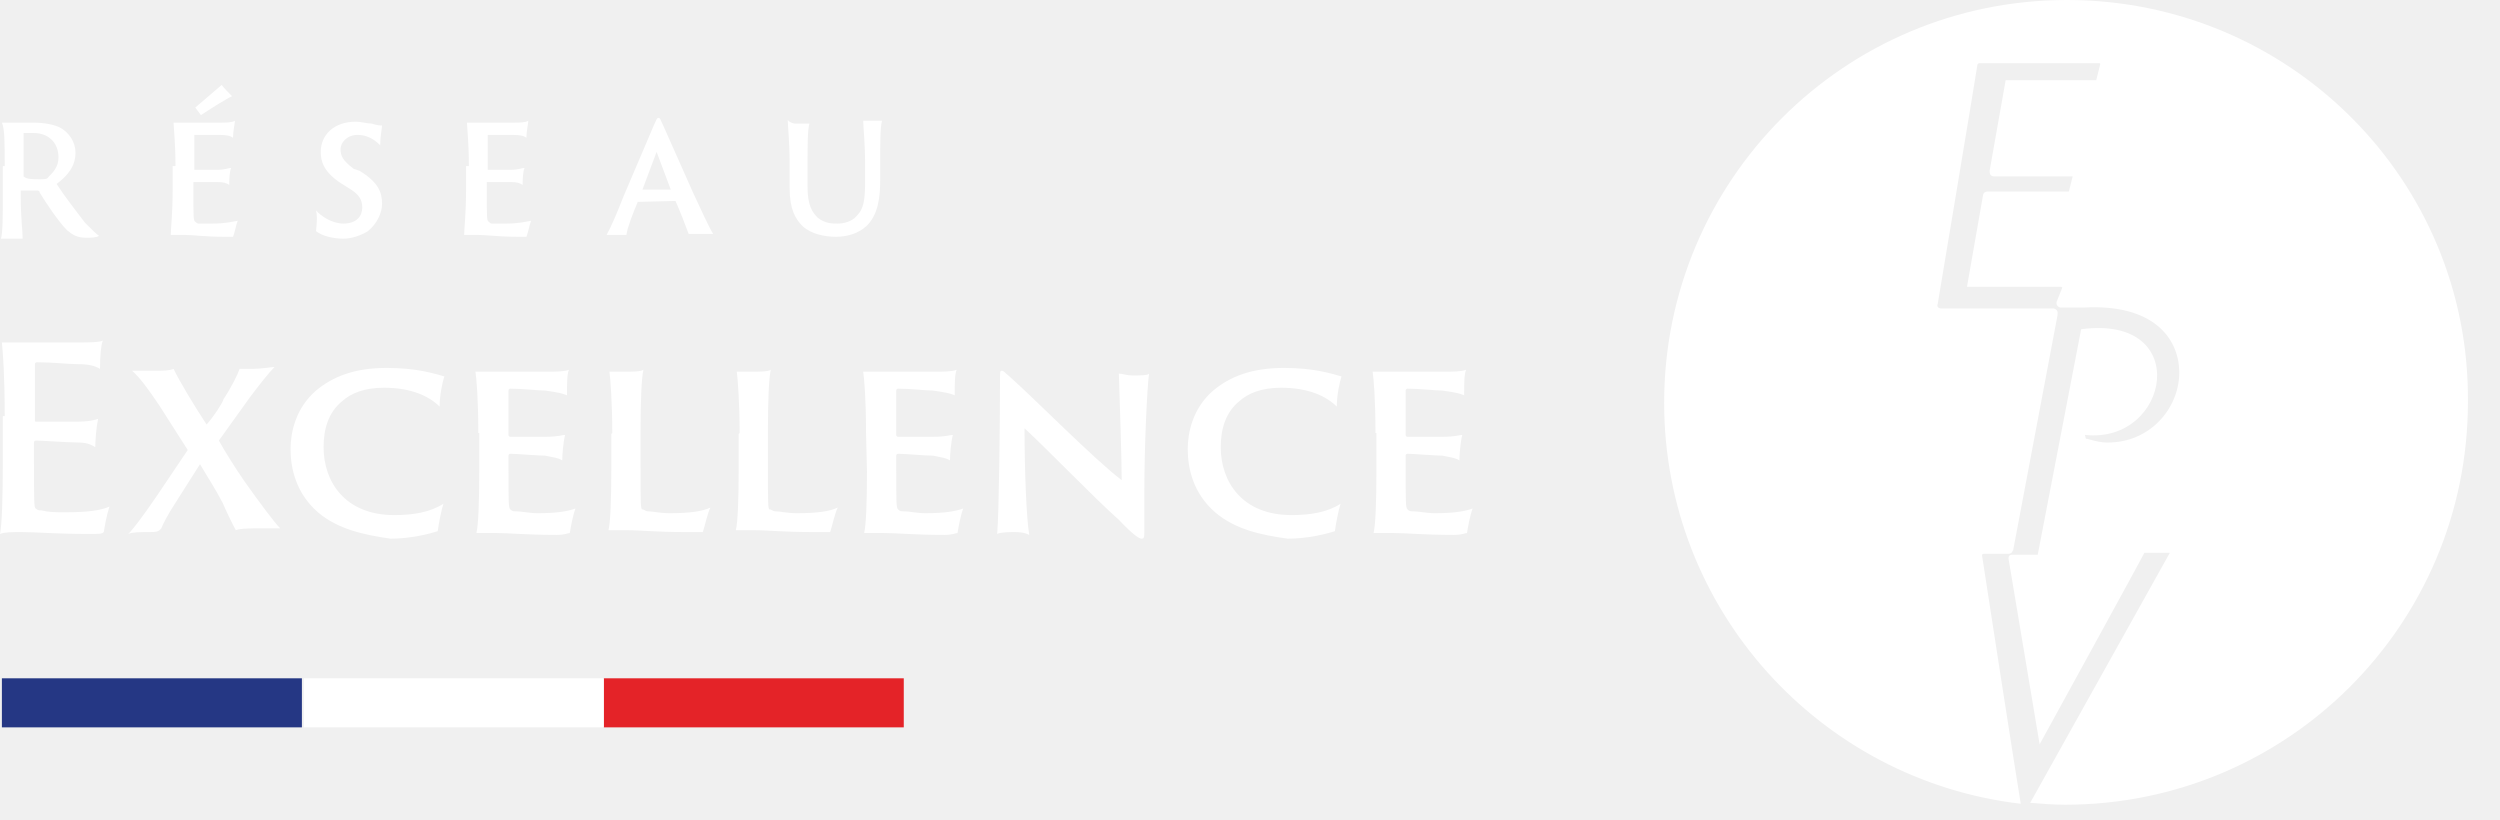
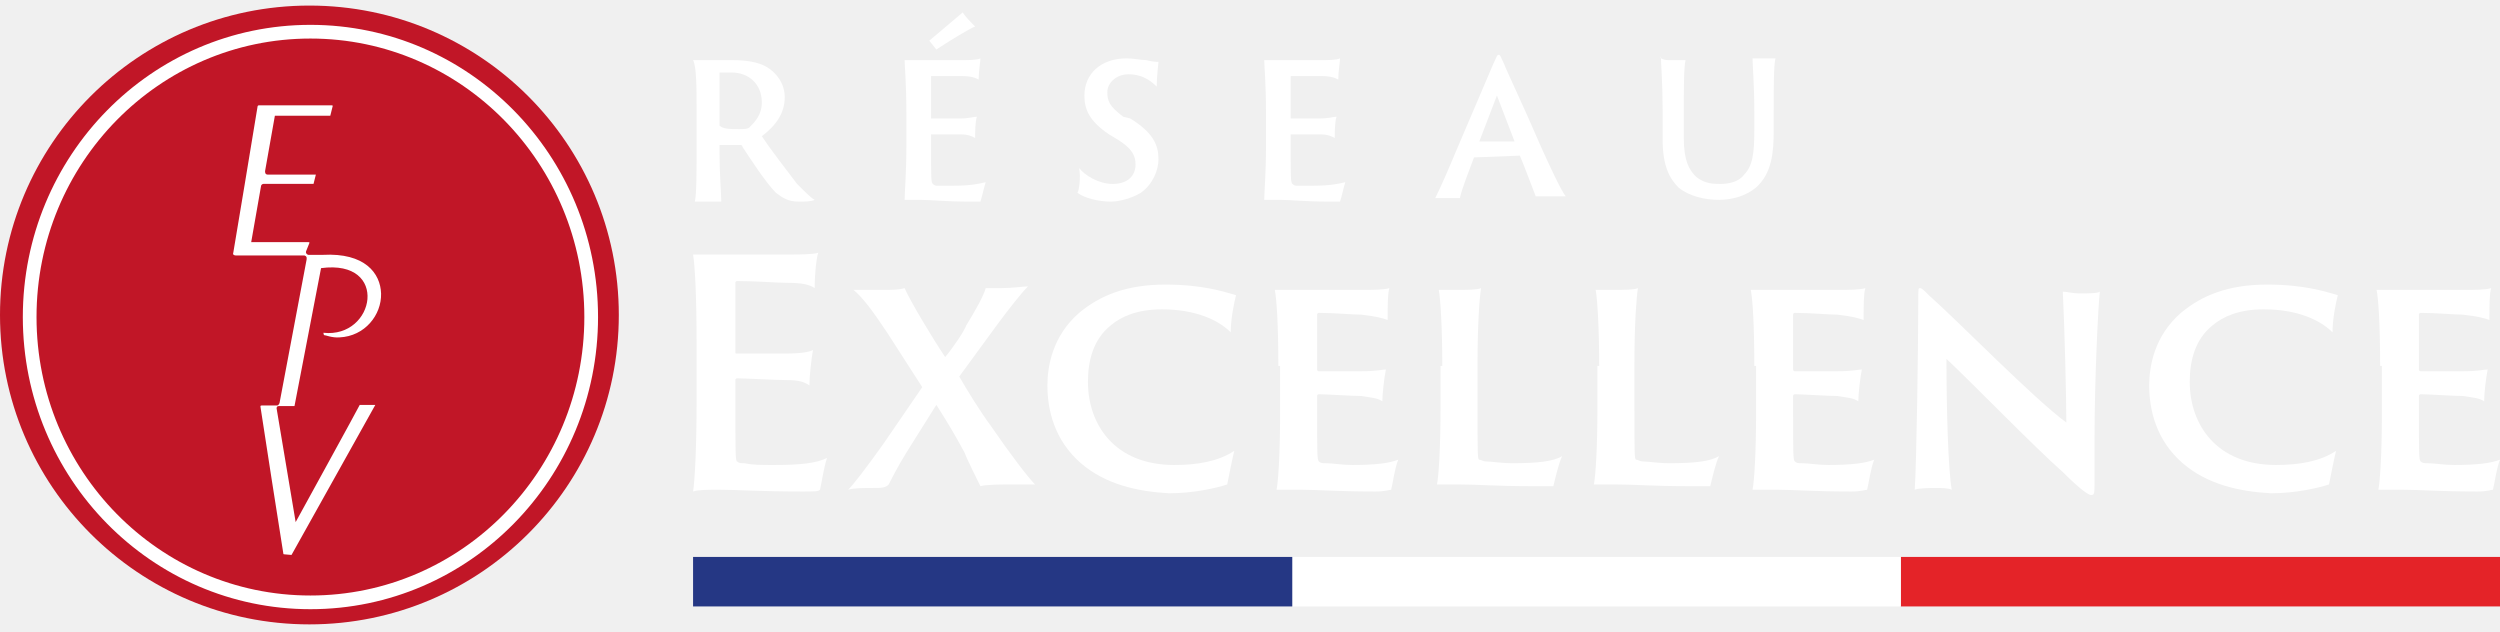
- <svg xmlns="http://www.w3.org/2000/svg" version="1.1" id="Calque_1" x="0px" y="0px" viewBox="0 0 265 86.9" style="enable-background:new 0 0 265 86.9;" xml:space="preserve">
-   <style type="text/css">
- 	.st0{fill:#FFFFFF;}
- 	.st1{fill:#E42328;}
- 	.st2{fill:#253784;}
- </style>
-   <path class="st0" d="M219.1,0c-23.6,0-42.7,19.1-42.7,42.7c0,21.9,16.5,40,37.8,42.5c-0.3-1.7-4.1-26.2-4.1-26.3  c0-0.1,0-0.2,0.2-0.2h2.6c0.4,0,0.4-0.3,0.5-0.4l4.7-24.9c0,0,0,0,0-0.1c0.1-0.5-0.4-0.6-0.4-0.6c-2.5,0-11.9,0-11.9,0  s-0.6,0-0.4-0.5c0,0,3.9-23.3,4.2-25.3c0-0.1,0.1-0.2,0.2-0.2h12.7c0.2,0,0.1,0.2,0.1,0.2l-0.4,1.6h-9.6l-1.7,9.6  c0,0.2,0,0.6,0.5,0.6h8.3l-0.4,1.6c0,0,0,0-0.1,0h-8.5c-0.4,0-0.5,0.3-0.5,0.4l-1.7,9.7h9.9c0.2,0,0.2,0.1,0.2,0.1L218,32  c-0.1,0.4,0.3,0.6,0.4,0.6h2.5c7.3-0.4,10,3.2,10.1,6.7c0.1,3.7-2.8,7.4-7.2,7.6c-1.3,0.1-2.4-0.4-2.7-0.4l-0.1-0.4  c9,1,11.5-12.8-0.4-11.2L216,58.8h-2.7c-0.4,0-0.4,0.3-0.4,0.4l3.3,19.7c0,0,11.1-20.2,11.1-20.3h2.7l-14.8,26.5  c1.2,0.1,2.5,0.2,3.7,0.2c23.6,0,42.7-19.1,42.7-42.7C261.8,19.1,242.7,0,219.1,0z" />
-   <g>
-     <path class="st0" d="M0.5,17.6c0-2.3,0-4-0.3-4.6c0.3,0,0.6,0,0.9,0s1.7,0,2.4,0c1.2,0,2.3,0.2,3,0.6C7.3,14.1,8,15,8,16.2   c0,1.4-0.8,2.4-2,3.3c0.9,1.4,2.1,2.9,3,4.1c0.8,0.8,1.2,1.2,1.5,1.4c-0.3,0.2-0.9,0.2-1.4,0.2c-0.9,0-1.4-0.3-2-0.8   c-0.9-0.9-2.3-3-2.9-4c0-0.2-0.2-0.2-0.2-0.2c-0.3,0-1.2,0-1.8,0c0,0,0,0,0,0.2V21c0,2,0.2,3.5,0.2,4.3c-0.2,0-0.6,0-0.9,0   c-0.5,0-1.1,0-1.4,0c0.2-0.6,0.2-2.6,0.2-4.6v-3.1H0.5z M2.5,18.7C2.5,18.8,2.5,18.8,2.5,18.7C2.8,19,3.4,19,4.2,19   c0.5,0,0.8,0,0.9-0.2c0.5-0.5,1.1-1.1,1.1-2.1c0-1.7-1.2-2.6-2.6-2.6c-0.5,0-0.8,0-1.1,0c0,0,0,0,0,0.2V18.7z" />
-     <path class="st0" d="M18.6,17.6c0-2.6-0.2-4.1-0.2-4.6c0.3,0,0.8,0,1.2,0h3.8c0.5,0,1.2,0,1.5-0.2c0,0.3-0.2,1.1-0.2,1.8   c-0.3-0.2-0.6-0.3-1.5-0.3c-0.5,0-1.5,0-2.6,0V18c0.3,0,2,0,2.4,0c0.9,0,1.2-0.2,1.5-0.2c-0.2,0.5-0.2,1.4-0.2,1.8   c-0.3-0.2-0.6-0.3-1.2-0.3c-0.5,0-2.1,0-2.6,0v0.9c0,2.9,0,3.2,0.2,3.3c0,0,0.2,0.2,0.3,0.2c0.5,0,0.9,0,1.5,0   c1.4,0,2.1-0.2,2.7-0.3c-0.2,0.5-0.3,1.2-0.5,1.7c0,0-0.3,0-0.9,0c-2.1,0-3.3-0.2-4.3-0.2c-0.6,0-1.1,0-1.4,0   c0-0.6,0.2-2.3,0.2-4.6v-2.7H18.6z M23.5,9c0.2,0.3,0.8,0.9,1.1,1.2c-0.5,0.2-2.4,1.4-3.3,2l-0.6-0.8L23.5,9z" />
-     <path class="st0" d="M33.5,22.3c0.5,0.6,1.7,1.4,2.9,1.4c1.4,0,2-0.8,2-1.7c0-0.8-0.3-1.4-1.5-2.1l-0.8-0.5   c-1.8-1.2-2.1-2.3-2.1-3.3c0-1.8,1.4-3.2,3.7-3.2c0.6,0,1.2,0.2,1.7,0.2c0.6,0.2,0.9,0.2,1.1,0.2c0,0.2-0.2,1.2-0.2,2.1   c-0.3-0.3-1.1-1.1-2.4-1.1c-1.1,0-1.8,0.8-1.8,1.5s0.2,1.2,1.4,2.1l0.6,0.2c2,1.2,2.4,2.3,2.4,3.5c0,0.9-0.5,2.1-1.5,2.9   c-0.8,0.5-1.8,0.8-2.6,0.8c-1.1,0-2.3-0.3-2.9-0.8C33.5,24.3,33.7,23.1,33.5,22.3z" />
-     <path class="st0" d="M49.7,17.6c0-2.6-0.2-4.1-0.2-4.6c0.3,0,0.8,0,1.2,0h3.8c0.5,0,1.2,0,1.5-0.2c0,0.3-0.2,1.1-0.2,1.8   c-0.3-0.2-0.6-0.3-1.5-0.3c-0.5,0-1.5,0-2.6,0V18c0.3,0,2,0,2.4,0c0.9,0,1.2-0.2,1.5-0.2c-0.2,0.5-0.2,1.4-0.2,1.8   c-0.3-0.2-0.6-0.3-1.2-0.3c-0.5,0-2.1,0-2.6,0v0.9c0,2.9,0,3.2,0.2,3.3c0,0,0.2,0.2,0.3,0.2c0.5,0,0.9,0,1.5,0   c1.4,0,2.1-0.2,2.7-0.3c-0.2,0.5-0.3,1.2-0.5,1.7c0,0-0.3,0-0.9,0c-2.1,0-3.3-0.2-4.3-0.2c-0.6,0-1.1,0-1.4,0   c0-0.6,0.2-2.3,0.2-4.6v-2.7H49.7z" />
-     <path class="st0" d="M67.6,21.4c-0.5,1.2-1.1,2.7-1.2,3.5c-0.2,0-0.5,0-0.9,0c-0.4,0-1.1,0-1.2,0c0.5-0.9,1.1-2.3,1.8-4.1l3.2-7.5   c0.3-0.6,0.3-0.8,0.5-0.8s0.2,0.2,0.5,0.8c0.2,0.5,1.8,4,3.2,7.2c0.8,1.7,1.7,3.7,2.1,4.3c-0.5,0-0.8,0-1.1,0c-0.6,0-1.2,0-1.5,0   c-0.3-0.8-0.9-2.4-1.4-3.5L67.6,21.4z M71.1,20.1l-1.5-4l-1.5,4H71.1z" />
-     <path class="st0" d="M84.3,13.1c0.6,0,1.2,0,1.5,0c-0.2,0.6-0.2,2.4-0.2,4.6v2.1c0,2,0.5,2.7,1.1,3.3c0.8,0.6,1.5,0.6,2.1,0.6   c0.6,0,1.5-0.2,2-0.8c0.8-0.8,0.9-1.8,0.9-3.8v-1.7c0-2.3-0.2-4-0.2-4.6c0.2,0,0.6,0,0.9,0c0.5,0,0.9,0,1.1,0   c-0.2,0.6-0.2,2.4-0.2,4.6v1.7c0,1.8-0.2,3.7-1.5,4.9c-0.9,0.8-2.1,1.1-3.2,1.1c-1.2,0-2.6-0.3-3.5-1.1c-0.8-0.8-1.4-1.8-1.4-4.1   v-2.6c0-2.3-0.2-4.1-0.2-4.6C83.6,12.9,84,13.1,84.3,13.1z" />
-   </g>
-   <g>
-     <path class="st0" d="M0.5,44.1c0-4.4-0.2-6.8-0.3-7.8c0.5,0,1.4,0,2.1,0h6.2c0.8,0,2,0,2.4-0.2c-0.2,0.5-0.3,1.7-0.3,3   c-0.5-0.3-1.1-0.5-2.4-0.5c-0.9,0-2.6-0.2-4.3-0.2c0,0-0.2,0-0.2,0.2v5.9c0,0.2,0,0.2,0.2,0.2c0.5,0,3.2,0,4.1,0   c1.5,0,2.1-0.2,2.4-0.3c-0.2,0.9-0.3,2.3-0.3,3c-0.5-0.3-0.9-0.5-2-0.5c-0.9,0-3.7-0.2-4.3-0.2c0,0-0.2,0-0.2,0.2v1.5   c0,4.7,0,5.5,0.2,5.5c0.2,0.2,0.3,0.2,0.6,0.2c0.8,0.2,1.4,0.2,2.6,0.2c2.3,0,3.7-0.2,4.6-0.6c-0.3,0.9-0.5,2.1-0.6,2.7   c-0.2,0.2-0.5,0.2-1.5,0.2c-3.7,0-5.6-0.2-7.2-0.2c-1.1,0-1.8,0-2.3,0.2c0.2-0.9,0.3-3.8,0.3-7.8v-4.7H0.5z" />
-     <path class="st0" d="M15.7,56.4c-0.8,0-1.7,0-2.1,0.2c0.5-0.5,1.5-1.8,3-4l3.3-4.9l-3-4.7c-1.2-1.8-2.1-3-2.9-3.7   c0.6,0,1.5,0,2.4,0s1.5,0,2-0.2c0.5,1.1,2.3,4.1,3.5,5.9c0.8-0.9,1.7-2.3,1.8-2.7c0.8-1.2,1.5-2.6,1.7-3.2c0.2,0,0.8,0,1.4,0   c0.9,0,2-0.2,2.3-0.2c-0.6,0.6-1.7,2-2.6,3.2l-3.3,4.6c0.6,1.1,1.8,3,2.7,4.3c1.7,2.4,3.2,4.4,3.8,5c-0.5,0-1.4,0-2,0   c-0.8,0-2.3,0-2.7,0.2c-0.2-0.3-1.2-2.4-1.4-2.9c-0.9-1.7-1.4-2.4-2.4-4.1l-2.6,4.1c-0.8,1.2-1.4,2.4-1.5,2.7   C16.8,56.4,16.5,56.4,15.7,56.4z" />
-     <path class="st0" d="M33.7,54.3c-2.3-2-2.9-4.6-2.9-6.7c0-1.7,0.5-4.3,2.7-6.2c1.8-1.5,4.1-2.4,7.5-2.4c3.2,0,5,0.6,6.1,0.9   c-0.2,0.6-0.5,2-0.5,3.2c-1.1-1.1-3-2-5.9-2c-2.1,0-3.5,0.6-4.4,1.4c-1.5,1.2-2,3-2,4.9c0,3.7,2.3,7.2,7.5,7.2c2,0,3.8-0.3,5.2-1.2   c-0.2,0.6-0.5,2.1-0.6,2.9c-0.9,0.3-2.9,0.8-5,0.8C38.6,56.7,35.8,56.1,33.7,54.3z" />
-     <path class="st0" d="M50.7,45.9c0-3.7-0.2-5.8-0.3-6.5c0.5,0,1.2,0,2,0H58c0.8,0,1.8,0,2.3-0.2c-0.2,0.5-0.2,1.5-0.2,2.7   c-0.5-0.2-0.9-0.3-2.3-0.5c-0.8,0-2.3-0.2-3.7-0.2c0,0-0.2,0-0.2,0.2v4.7c0,0,0,0.2,0.2,0.2c0.5,0,2.7,0,3.7,0   c1.4,0,1.8-0.2,2.1-0.2c-0.2,0.8-0.3,2.1-0.3,2.7c-0.5-0.3-0.9-0.3-1.8-0.5c-0.8,0-3-0.2-3.7-0.2c0,0-0.2,0-0.2,0.2v1.1   c0,4,0,4.4,0.2,4.6s0.3,0.2,0.6,0.2c0.6,0,1.4,0.2,2.3,0.2c2,0,3.2-0.2,4-0.5c-0.3,0.8-0.5,2-0.6,2.6c-0.2,0-0.5,0.2-1.4,0.2   c-3.2,0-5-0.2-6.4-0.2c-1.1,0-1.8,0-2.1,0c0.2-0.8,0.3-3.2,0.3-6.5v-4.1C50.8,45.9,50.7,45.9,50.7,45.9z" />
-     <path class="st0" d="M64.9,45.9c0-3.2-0.2-5.8-0.3-6.5c0.3,0,1.1,0,1.5,0c0.9,0,1.8,0,2.1-0.2c-0.2,0.9-0.3,3.3-0.3,6.4v3.8   c0,4.1,0,4.6,0.2,4.6s0.3,0.2,0.6,0.2c0.5,0,1.2,0.2,2.3,0.2c2.1,0,3.5-0.2,4.3-0.6c-0.3,0.6-0.6,2-0.8,2.6c-0.2,0-0.5,0-1.7,0   c-3.5,0-4.7-0.2-6.5-0.2c-0.9,0-1.4,0-1.8,0c0.2-0.8,0.3-3.2,0.3-6.5V46L64.9,45.9L64.9,45.9z" />
-     <path class="st0" d="M78.4,45.9c0-3.2-0.2-5.8-0.3-6.5c0.3,0,1.1,0,1.5,0c0.9,0,1.8,0,2.1-0.2c-0.2,0.9-0.3,3.3-0.3,6.4v3.8   c0,4.1,0,4.6,0.2,4.6s0.3,0.2,0.6,0.2c0.5,0,1.2,0.2,2.3,0.2c2.1,0,3.5-0.2,4.3-0.6c-0.3,0.6-0.6,2-0.8,2.6c-0.2,0-0.5,0-1.7,0   c-3.5,0-4.7-0.2-6.5-0.2c-0.9,0-1.4,0-1.8,0c0.2-0.8,0.3-3.2,0.3-6.5V46L78.4,45.9L78.4,45.9z" />
-     <path class="st0" d="M91.8,45.9c0-3.7-0.2-5.8-0.3-6.5c0.5,0,1.2,0,2,0h5.6c0.8,0,1.8,0,2.3-0.2c-0.2,0.5-0.2,1.5-0.2,2.7   c-0.5-0.2-0.9-0.3-2.3-0.5c-0.8,0-2.3-0.2-3.7-0.2c0,0-0.2,0-0.2,0.2v4.7c0,0,0,0.2,0.2,0.2c0.5,0,2.7,0,3.7,0   c1.4,0,1.8-0.2,2.1-0.2c-0.2,0.8-0.3,2.1-0.3,2.7c-0.5-0.3-0.9-0.3-1.8-0.5c-0.8,0-3-0.2-3.7-0.2c0,0-0.2,0-0.2,0.2v1.1   c0,4,0,4.4,0.2,4.6s0.3,0.2,0.6,0.2c0.6,0,1.4,0.2,2.3,0.2c2,0,3.2-0.2,4-0.5c-0.3,0.8-0.5,2-0.6,2.6c-0.2,0-0.5,0.2-1.4,0.2   c-3.2,0-5-0.2-6.4-0.2c-1.1,0-1.8,0-2.1,0c0.2-0.8,0.3-3.2,0.3-6.5L91.8,45.9C91.9,45.9,91.8,45.9,91.8,45.9z" />
-     <path class="st0" d="M107.5,56.4c-0.3,0-1.5,0-1.8,0.2c0.2-2.1,0.3-12.2,0.3-16.1c0-1.2,0-1.2,0.2-1.2s0.3,0.2,0.8,0.6   c2.7,2.4,9,8.8,11.9,11c0-2.1-0.2-8.2-0.3-11.3c0.3,0,0.9,0.2,1.4,0.2c0.8,0,1.7,0,1.8-0.2c-0.2,1.4-0.5,7.6-0.5,12.6   c0,1.2,0,3,0,3.7c0,1.1,0,1.2-0.3,1.2c-0.2,0-0.8-0.3-2.4-2c-2.4-2.1-7.6-7.5-10-9.7c0,4.4,0.2,9.6,0.5,11.3   C108.5,56.4,107.9,56.4,107.5,56.4z" />
-     <path class="st0" d="M128.8,54.3c-2.3-2-2.9-4.6-2.9-6.7c0-1.7,0.5-4.3,2.7-6.2c1.8-1.5,4.1-2.4,7.5-2.4c3.2,0,5,0.6,6.1,0.9   c-0.2,0.6-0.5,2-0.5,3.2c-1.1-1.1-3-2-5.9-2c-2.1,0-3.5,0.6-4.4,1.4c-1.5,1.2-2,3-2,4.9c0,3.7,2.3,7.2,7.5,7.2c2,0,3.8-0.3,5.2-1.2   c-0.2,0.6-0.5,2.1-0.6,2.9c-0.9,0.3-2.9,0.8-5,0.8C133.6,56.7,130.9,56.1,128.8,54.3z" />
-     <path class="st0" d="M145.8,45.9c0-3.7-0.2-5.8-0.3-6.5c0.5,0,1.2,0,2,0h5.6c0.8,0,1.8,0,2.3-0.2c-0.2,0.5-0.2,1.5-0.2,2.7   c-0.5-0.2-0.9-0.3-2.3-0.5c-0.8,0-2.3-0.2-3.7-0.2c0,0-0.2,0-0.2,0.2v4.7c0,0,0,0.2,0.2,0.2c0.5,0,2.7,0,3.7,0   c1.4,0,1.8-0.2,2.1-0.2c-0.2,0.8-0.3,2.1-0.3,2.7c-0.5-0.3-0.9-0.3-1.8-0.5c-0.8,0-3-0.2-3.7-0.2c0,0-0.2,0-0.2,0.2v1.1   c0,4,0,4.4,0.2,4.6s0.3,0.2,0.6,0.2c0.6,0,1.4,0.2,2.3,0.2c2,0,3.2-0.2,4-0.5c-0.3,0.8-0.5,2-0.6,2.6c-0.2,0-0.5,0.2-1.4,0.2   c-3.2,0-5-0.2-6.4-0.2c-1.1,0-1.8,0-2.1,0c0.2-0.8,0.3-3.2,0.3-6.5v-4.1C145.9,45.9,145.8,45.9,145.8,45.9z" />
-   </g>
-   <g>
-     <path class="st1" d="M95.8,71.9H64v5.2h31.8V71.9z" />
-     <path class="st0" d="M64,71.9H32.2v5.2H64V71.9z" />
-     <path class="st2" d="M32,71.9H0.2v5.2H32V71.9z" />
-   </g>
+ <svg xmlns="http://www.w3.org/2000/svg" width="202" height="51" viewBox="0 0 202 51" fill="none">
+   <path d="M202 45H153.586V49H202V45Z" fill="#E42328" />
+   <path d="M153.586 45H104.415V49H153.586V45Z" fill="white" />
+   <path d="M104.415 45L56 45V49L104.415 49V45Z" fill="#253784" />
+   <circle cx="25" cy="25.45" r="25" fill="#C11627" />
+   <path d="M47.215 25.616C47.215 38.043 37.306 48.117 25.083 48.117C12.86 48.117 2.951 38.043 2.951 25.616C2.951 13.189 12.86 3.115 25.083 3.115C37.306 3.115 47.215 13.189 47.215 25.616Z" fill="#C11627" />
+   <path fill-rule="evenodd" clip-rule="evenodd" d="M48.322 25.616C48.322 38.637 37.934 49.223 25.083 49.223C12.231 49.223 1.844 38.637 1.844 25.616C1.844 12.595 12.231 2.008 25.083 2.008C37.934 2.008 48.322 12.595 48.322 25.616ZM25.083 48.117C37.306 48.117 47.215 38.043 47.215 25.616C47.215 13.189 37.306 3.115 25.083 3.115C12.86 3.115 2.951 13.189 2.951 25.616C2.951 38.043 12.86 48.117 25.083 48.117Z" fill="white" />
+   <circle cx="25" cy="25.449" r="19.444" fill="white" />
+   <path d="M25.241 5.388C14.235 5.388 5.327 14.296 5.327 25.302C5.327 35.516 13.022 43.957 22.956 45.123C22.816 44.33 21.044 32.904 21.044 32.858C21.044 32.811 21.044 32.764 21.137 32.764H22.349C22.536 32.764 22.536 32.624 22.583 32.578L24.775 20.965C24.775 20.965 24.775 20.965 24.775 20.918C24.821 20.685 24.588 20.639 24.588 20.639C23.422 20.639 19.038 20.639 19.038 20.639C19.038 20.639 18.758 20.639 18.852 20.405C18.852 20.405 20.671 9.539 20.811 8.606C20.811 8.56 20.857 8.513 20.904 8.513H26.827C26.92 8.513 26.873 8.606 26.873 8.606L26.687 9.352H22.21L21.417 13.829C21.417 13.923 21.417 14.109 21.65 14.109H25.521L25.334 14.856C25.334 14.856 25.334 14.856 25.288 14.856H21.323C21.137 14.856 21.09 14.995 21.09 15.042L20.297 19.566H24.915C25.008 19.566 25.008 19.613 25.008 19.613L24.728 20.312C24.681 20.499 24.868 20.592 24.915 20.592H26.081C29.485 20.405 30.744 22.084 30.791 23.717C30.837 25.442 29.485 27.168 27.433 27.261C26.827 27.308 26.314 27.075 26.174 27.075L26.127 26.888C30.325 27.354 31.49 20.918 25.941 21.665L23.795 32.811H22.536C22.349 32.811 22.349 32.951 22.349 32.998L23.889 42.185C23.889 42.185 29.065 32.764 29.065 32.718H30.325L23.422 45.077C23.982 45.123 24.588 45.17 25.148 45.17C36.154 45.17 45.062 36.262 45.062 25.256C45.155 14.296 36.247 5.388 25.241 5.388Z" fill="#C11627" />
+   <path d="M56.285 9.146C56.285 7.002 56.285 5.43 56 4.858C56.285 4.858 56.57 4.858 56.855 4.858C57.139 4.858 58.422 4.858 59.134 4.858C60.273 4.858 61.27 5.001 61.982 5.43C62.695 5.859 63.407 6.716 63.407 7.859C63.407 9.146 62.695 10.146 61.555 11.003C62.41 12.29 63.549 13.719 64.404 14.862C65.116 15.576 65.543 16.005 65.828 16.148C65.543 16.291 64.974 16.291 64.546 16.291C63.692 16.291 63.264 16.005 62.695 15.576C61.84 14.719 60.558 12.718 59.988 11.861C59.988 11.718 59.846 11.718 59.846 11.718C59.561 11.718 58.706 11.718 58.137 11.718C58.137 11.718 58.137 11.718 58.137 11.861V12.29C58.137 14.147 58.279 15.576 58.279 16.291C58.137 16.291 57.709 16.291 57.424 16.291C56.997 16.291 56.427 16.291 56.142 16.291C56.285 15.719 56.285 13.861 56.285 12.004V9.146ZM58.137 10.146C58.137 10.289 58.137 10.289 58.137 10.146C58.422 10.432 58.991 10.432 59.703 10.432C60.131 10.432 60.416 10.432 60.558 10.289C60.985 9.86 61.555 9.288 61.555 8.288C61.555 6.716 60.416 5.859 59.134 5.859C58.706 5.859 58.422 5.859 58.137 5.859C58.137 5.859 58.137 5.859 58.137 6.002V10.146Z" fill="white" />
+   <path d="M73.235 9.146C73.235 6.716 73.093 5.287 73.093 4.858C73.378 4.858 73.805 4.858 74.232 4.858H77.793C78.221 4.858 78.933 4.858 79.218 4.716C79.218 5.001 79.075 5.716 79.075 6.43C78.79 6.287 78.505 6.145 77.651 6.145C77.223 6.145 76.226 6.145 75.229 6.145V9.574C75.514 9.574 77.081 9.574 77.508 9.574C78.363 9.574 78.648 9.431 78.933 9.431C78.79 9.86 78.79 10.717 78.79 11.146C78.505 11.003 78.221 10.86 77.651 10.86C77.223 10.86 75.657 10.86 75.229 10.86V11.718C75.229 14.433 75.229 14.719 75.372 14.862C75.372 14.862 75.514 15.005 75.657 15.005C76.084 15.005 76.511 15.005 77.081 15.005C78.363 15.005 79.075 14.862 79.645 14.719C79.502 15.148 79.36 15.862 79.218 16.291C79.218 16.291 78.933 16.291 78.363 16.291C76.369 16.291 75.229 16.148 74.375 16.148C73.805 16.148 73.378 16.148 73.093 16.148C73.093 15.576 73.235 14.004 73.235 11.861V9.146ZM77.793 1C77.936 1.286 78.505 1.857 78.79 2.143C78.363 2.286 76.511 3.429 75.657 4.001L75.087 3.286L77.793 1Z" fill="white" />
+   <path d="M87.194 13.576C87.621 14.147 88.761 14.862 89.9 14.862C91.182 14.862 91.752 14.147 91.752 13.29C91.752 12.575 91.467 12.004 90.328 11.289L89.616 10.86C87.906 9.717 87.621 8.717 87.621 7.717C87.621 6.002 88.903 4.716 91.04 4.716C91.61 4.716 92.18 4.858 92.607 4.858C93.177 5.001 93.462 5.001 93.604 5.001C93.604 5.144 93.462 6.145 93.462 7.002C93.177 6.716 92.464 6.002 91.182 6.002C90.185 6.002 89.473 6.716 89.473 7.431C89.473 8.145 89.616 8.574 90.755 9.431L91.325 9.574C93.177 10.717 93.604 11.718 93.604 12.861C93.604 13.719 93.177 14.862 92.18 15.576C91.467 16.005 90.47 16.291 89.758 16.291C88.761 16.291 87.621 16.005 87.052 15.576C87.194 15.433 87.337 14.29 87.194 13.576Z" fill="white" />
+   <path d="M102.293 9.146C102.293 6.716 102.15 5.287 102.15 4.858C102.435 4.858 102.862 4.858 103.29 4.858H106.851C107.278 4.858 107.99 4.858 108.275 4.716C108.275 5.001 108.133 5.716 108.133 6.43C107.848 6.287 107.563 6.145 106.708 6.145C106.281 6.145 105.284 6.145 104.287 6.145V9.574C104.572 9.574 106.139 9.574 106.566 9.574C107.42 9.574 107.705 9.431 107.99 9.431C107.848 9.86 107.848 10.717 107.848 11.146C107.563 11.003 107.278 10.86 106.708 10.86C106.281 10.86 104.714 10.86 104.287 10.86V11.718C104.287 14.433 104.287 14.719 104.429 14.862C104.429 14.862 104.572 15.005 104.714 15.005C105.141 15.005 105.569 15.005 106.139 15.005C107.42 15.005 108.133 14.862 108.702 14.719C108.56 15.148 108.418 15.862 108.275 16.291C108.275 16.291 107.99 16.291 107.42 16.291C105.426 16.291 104.287 16.148 103.432 16.148C102.862 16.148 102.435 16.148 102.15 16.148C102.15 15.576 102.293 14.004 102.293 11.861V9.146Z" fill="white" />
+   <path d="M119.1 12.718C118.673 13.861 118.103 15.29 117.961 16.005C117.819 16.005 117.534 16.005 117.106 16.005C116.679 16.005 116.109 16.005 115.967 16.005C116.394 15.148 116.964 13.861 117.676 12.147L120.667 5.144C120.952 4.573 120.952 4.43 121.095 4.43C121.237 4.43 121.237 4.573 121.522 5.144C121.664 5.573 123.231 8.86 124.513 11.861C125.225 13.433 126.08 15.29 126.507 15.862C126.08 15.862 125.795 15.862 125.51 15.862C124.94 15.862 124.371 15.862 124.086 15.862C123.801 15.148 123.231 13.576 122.804 12.575L119.1 12.718ZM122.377 11.432L120.952 7.717L119.528 11.432H122.377Z" fill="white" />
+   <path d="M134.769 4.858C135.339 4.858 135.908 4.858 136.193 4.858C136.051 5.43 136.051 7.145 136.051 9.146V11.146C136.051 13.004 136.478 13.719 137.048 14.29C137.76 14.862 138.472 14.862 139.042 14.862C139.612 14.862 140.466 14.719 140.894 14.147C141.606 13.433 141.748 12.432 141.748 10.575V9.003C141.748 6.859 141.606 5.287 141.606 4.716C141.748 4.716 142.176 4.716 142.46 4.716C142.888 4.716 143.315 4.716 143.458 4.716C143.315 5.287 143.315 7.002 143.315 9.003V10.575C143.315 12.29 143.173 14.004 141.891 15.148C141.036 15.862 139.897 16.148 138.9 16.148C137.76 16.148 136.478 15.862 135.623 15.148C134.911 14.433 134.341 13.433 134.341 11.289V8.86C134.341 6.716 134.199 5.001 134.199 4.573C134.057 4.716 134.484 4.858 134.769 4.858Z" fill="white" />
+   <path d="M56.285 27.853C56.285 23.709 56.142 21.422 56 20.565C56.427 20.565 57.282 20.565 57.994 20.565H63.834C64.546 20.565 65.686 20.565 66.113 20.422C65.971 20.851 65.828 21.994 65.828 23.28C65.401 22.994 64.831 22.851 63.549 22.851C62.695 22.851 61.128 22.709 59.561 22.709C59.561 22.709 59.419 22.709 59.419 22.851V28.425C59.419 28.568 59.419 28.568 59.561 28.568C59.988 28.568 62.552 28.568 63.407 28.568C64.831 28.568 65.401 28.425 65.686 28.282C65.543 29.139 65.401 30.425 65.401 31.14C64.974 30.854 64.546 30.711 63.549 30.711C62.695 30.711 60.131 30.568 59.561 30.568C59.561 30.568 59.419 30.568 59.419 30.711V32.14C59.419 36.57 59.419 37.285 59.561 37.285C59.703 37.428 59.846 37.428 60.131 37.428C60.843 37.571 61.413 37.571 62.552 37.571C64.689 37.571 65.971 37.428 66.825 36.999C66.54 37.856 66.398 39 66.256 39.571C66.113 39.714 65.828 39.714 64.831 39.714C61.413 39.714 59.561 39.571 58.137 39.571C57.139 39.571 56.427 39.571 56 39.714C56.142 38.857 56.285 36.142 56.285 32.426V27.853Z" fill="white" />
+   <path d="M70.529 39.428C69.817 39.428 68.962 39.428 68.535 39.571C68.962 39.143 69.959 37.856 71.383 35.856L74.517 31.283L71.668 26.853C70.529 25.138 69.674 23.995 68.962 23.423C69.532 23.423 70.386 23.423 71.241 23.423C72.096 23.423 72.665 23.423 73.093 23.28C73.52 24.28 75.229 27.139 76.369 28.853C77.081 27.996 77.936 26.71 78.078 26.281C78.79 25.138 79.502 23.852 79.645 23.28C79.787 23.28 80.357 23.28 80.927 23.28C81.781 23.28 82.778 23.137 83.063 23.137C82.494 23.709 81.497 24.995 80.642 26.138L77.508 30.425C78.078 31.426 79.218 33.283 80.072 34.427C81.639 36.713 83.063 38.571 83.633 39.143C83.206 39.143 82.351 39.143 81.781 39.143C81.069 39.143 79.645 39.143 79.218 39.285C79.075 39 78.078 36.999 77.936 36.57C77.081 34.998 76.654 34.284 75.657 32.712L73.235 36.57C72.523 37.714 71.953 38.857 71.811 39.143C71.526 39.428 71.241 39.428 70.529 39.428Z" fill="white" />
+   <path d="M87.337 37.428C85.2 35.57 84.63 33.141 84.63 31.14C84.63 29.568 85.058 27.139 87.194 25.281C88.903 23.852 91.04 22.994 94.174 22.994C97.165 22.994 98.874 23.566 99.871 23.852C99.729 24.423 99.444 25.709 99.444 26.853C98.447 25.852 96.595 24.995 93.889 24.995C91.895 24.995 90.613 25.567 89.758 26.281C88.334 27.424 87.906 29.139 87.906 30.854C87.906 34.284 90.043 37.571 94.886 37.571C96.738 37.571 98.447 37.285 99.729 36.427C99.586 36.999 99.302 38.428 99.159 39.143C98.304 39.428 96.453 39.857 94.459 39.857C91.895 39.714 89.331 39.143 87.337 37.428Z" fill="white" />
+   <path d="M103.29 29.568C103.29 26.138 103.147 24.138 103.005 23.423C103.432 23.423 104.144 23.423 104.857 23.423H110.127C110.839 23.423 111.836 23.423 112.263 23.28C112.121 23.709 112.121 24.709 112.121 25.852C111.694 25.709 111.266 25.567 109.984 25.424C109.272 25.424 107.848 25.281 106.566 25.281C106.566 25.281 106.423 25.281 106.423 25.424V29.854C106.423 29.854 106.423 29.997 106.566 29.997C106.993 29.997 109.13 29.997 109.984 29.997C111.266 29.997 111.694 29.854 111.979 29.854C111.836 30.568 111.694 31.854 111.694 32.426C111.266 32.14 110.839 32.14 109.984 31.997C109.272 31.997 107.136 31.854 106.566 31.854C106.566 31.854 106.423 31.854 106.423 31.997V32.998C106.423 36.713 106.423 37.142 106.566 37.285C106.708 37.428 106.851 37.428 107.136 37.428C107.705 37.428 108.418 37.571 109.272 37.571C111.124 37.571 112.263 37.428 112.976 37.142C112.691 37.856 112.548 39 112.406 39.571C112.263 39.571 111.979 39.714 111.124 39.714C108.133 39.714 106.423 39.571 105.141 39.571C104.144 39.571 103.432 39.571 103.147 39.571C103.29 38.857 103.432 36.57 103.432 33.426V29.568H103.29Z" fill="white" />
+   <path d="M116.537 29.568C116.537 26.567 116.394 24.138 116.252 23.423C116.537 23.423 117.249 23.423 117.676 23.423C118.531 23.423 119.385 23.423 119.67 23.28C119.528 24.138 119.385 26.424 119.385 29.282V32.855C119.385 36.713 119.385 37.142 119.528 37.142C119.67 37.142 119.813 37.285 120.098 37.285C120.525 37.285 121.237 37.428 122.234 37.428C124.228 37.428 125.51 37.285 126.222 36.856C125.938 37.428 125.653 38.714 125.51 39.285C125.368 39.285 125.083 39.285 123.943 39.285C120.667 39.285 119.528 39.143 117.819 39.143C116.964 39.143 116.537 39.143 116.109 39.143C116.252 38.428 116.394 36.142 116.394 32.998V29.568H116.537Z" fill="white" />
+   <path d="M129.214 29.568C129.214 26.567 129.071 24.138 128.929 23.423C129.214 23.423 129.926 23.423 130.353 23.423C131.208 23.423 132.062 23.423 132.347 23.28C132.205 24.138 132.062 26.424 132.062 29.282V32.855C132.062 36.713 132.062 37.142 132.205 37.142C132.347 37.142 132.49 37.285 132.775 37.285C133.202 37.285 133.914 37.428 134.911 37.428C136.905 37.428 138.187 37.285 138.9 36.856C138.615 37.428 138.33 38.714 138.187 39.285C138.045 39.285 137.76 39.285 136.62 39.285C133.344 39.285 132.205 39.143 130.496 39.143C129.641 39.143 129.214 39.143 128.786 39.143C128.929 38.428 129.071 36.142 129.071 32.998V29.568H129.214Z" fill="white" />
+   <path d="M141.748 29.568C141.748 26.138 141.606 24.138 141.463 23.423C141.891 23.423 142.603 23.423 143.315 23.423H148.585C149.298 23.423 150.295 23.423 150.722 23.28C150.58 23.709 150.58 24.709 150.58 25.852C150.152 25.709 149.725 25.567 148.443 25.424C147.731 25.424 146.306 25.281 145.024 25.281C145.024 25.281 144.882 25.281 144.882 25.424V29.854C144.882 29.854 144.882 29.997 145.024 29.997C145.452 29.997 147.588 29.997 148.443 29.997C149.725 29.997 150.152 29.854 150.437 29.854C150.295 30.568 150.152 31.854 150.152 32.426C149.725 32.14 149.298 32.14 148.443 31.997C147.731 31.997 145.594 31.854 145.024 31.854C145.024 31.854 144.882 31.854 144.882 31.997V32.998C144.882 36.713 144.882 37.142 145.024 37.285C145.167 37.428 145.309 37.428 145.594 37.428C146.164 37.428 146.876 37.571 147.731 37.571C149.582 37.571 150.722 37.428 151.434 37.142C151.149 37.856 151.007 39 150.864 39.571C150.722 39.571 150.437 39.714 149.582 39.714C146.591 39.714 144.882 39.571 143.6 39.571C142.603 39.571 141.891 39.571 141.606 39.571C141.748 38.857 141.891 36.57 141.891 33.426V29.568H141.748Z" fill="white" />
+   <path d="M156.42 39.428C156.135 39.428 154.995 39.428 154.71 39.571C154.853 37.571 154.995 28.139 154.995 24.423C154.995 23.28 154.995 23.28 155.138 23.28C155.28 23.28 155.422 23.423 155.85 23.852C158.414 26.138 164.254 32.14 166.96 34.141C166.96 32.14 166.818 26.424 166.675 23.566C166.96 23.566 167.53 23.709 167.957 23.709C168.669 23.709 169.524 23.709 169.666 23.566C169.524 24.852 169.239 30.711 169.239 35.427C169.239 36.57 169.239 38.285 169.239 38.857C169.239 39.857 169.239 40 168.954 40C168.812 40 168.242 39.714 166.675 38.142C164.396 36.142 159.553 31.14 157.274 28.996C157.274 33.141 157.417 37.999 157.701 39.571C157.417 39.428 156.847 39.428 156.42 39.428Z" fill="white" />
+   <path d="M176.361 37.428C174.224 35.57 173.655 33.141 173.655 31.14C173.655 29.568 174.082 27.139 176.219 25.281C177.928 23.852 180.064 22.994 183.198 22.994C186.189 22.994 187.899 23.566 188.896 23.852C188.753 24.423 188.468 25.709 188.468 26.853C187.471 25.852 185.62 24.995 182.913 24.995C180.919 24.995 179.637 25.567 178.782 26.281C177.358 27.424 176.931 29.139 176.931 30.854C176.931 34.284 179.067 37.571 183.91 37.571C185.762 37.571 187.471 37.285 188.753 36.427C188.611 36.999 188.326 38.428 188.183 39.143C187.329 39.428 185.477 39.857 183.483 39.857C180.919 39.714 178.355 39.143 176.361 37.428Z" fill="white" />
+   <path d="M192.314 29.568C192.314 26.138 192.172 24.138 192.029 23.423C192.457 23.423 193.169 23.423 193.881 23.423H199.151C199.863 23.423 200.86 23.423 201.288 23.28C201.145 23.709 201.145 24.709 201.145 25.852C200.718 25.709 200.291 25.567 199.009 25.424C198.297 25.424 196.872 25.281 195.59 25.281C195.59 25.281 195.448 25.281 195.448 25.424V29.854C195.448 29.854 195.448 29.997 195.59 29.997C196.018 29.997 198.154 29.997 199.009 29.997C200.291 29.997 200.718 29.854 201.003 29.854C200.86 30.568 200.718 31.854 200.718 32.426C200.291 32.14 199.863 32.14 199.009 31.997C198.297 31.997 196.16 31.854 195.59 31.854C195.59 31.854 195.448 31.854 195.448 31.997V32.998C195.448 36.713 195.448 37.142 195.59 37.285C195.733 37.428 195.875 37.428 196.16 37.428C196.73 37.428 197.442 37.571 198.297 37.571C200.148 37.571 201.288 37.428 202 37.142C201.715 37.856 201.573 39 201.43 39.571C201.288 39.571 201.003 39.714 200.148 39.714C197.157 39.714 195.448 39.571 194.166 39.571C193.169 39.571 192.457 39.571 192.172 39.571C192.314 38.857 192.457 36.57 192.457 33.426V29.568H192.314Z" fill="white" />
</svg>
